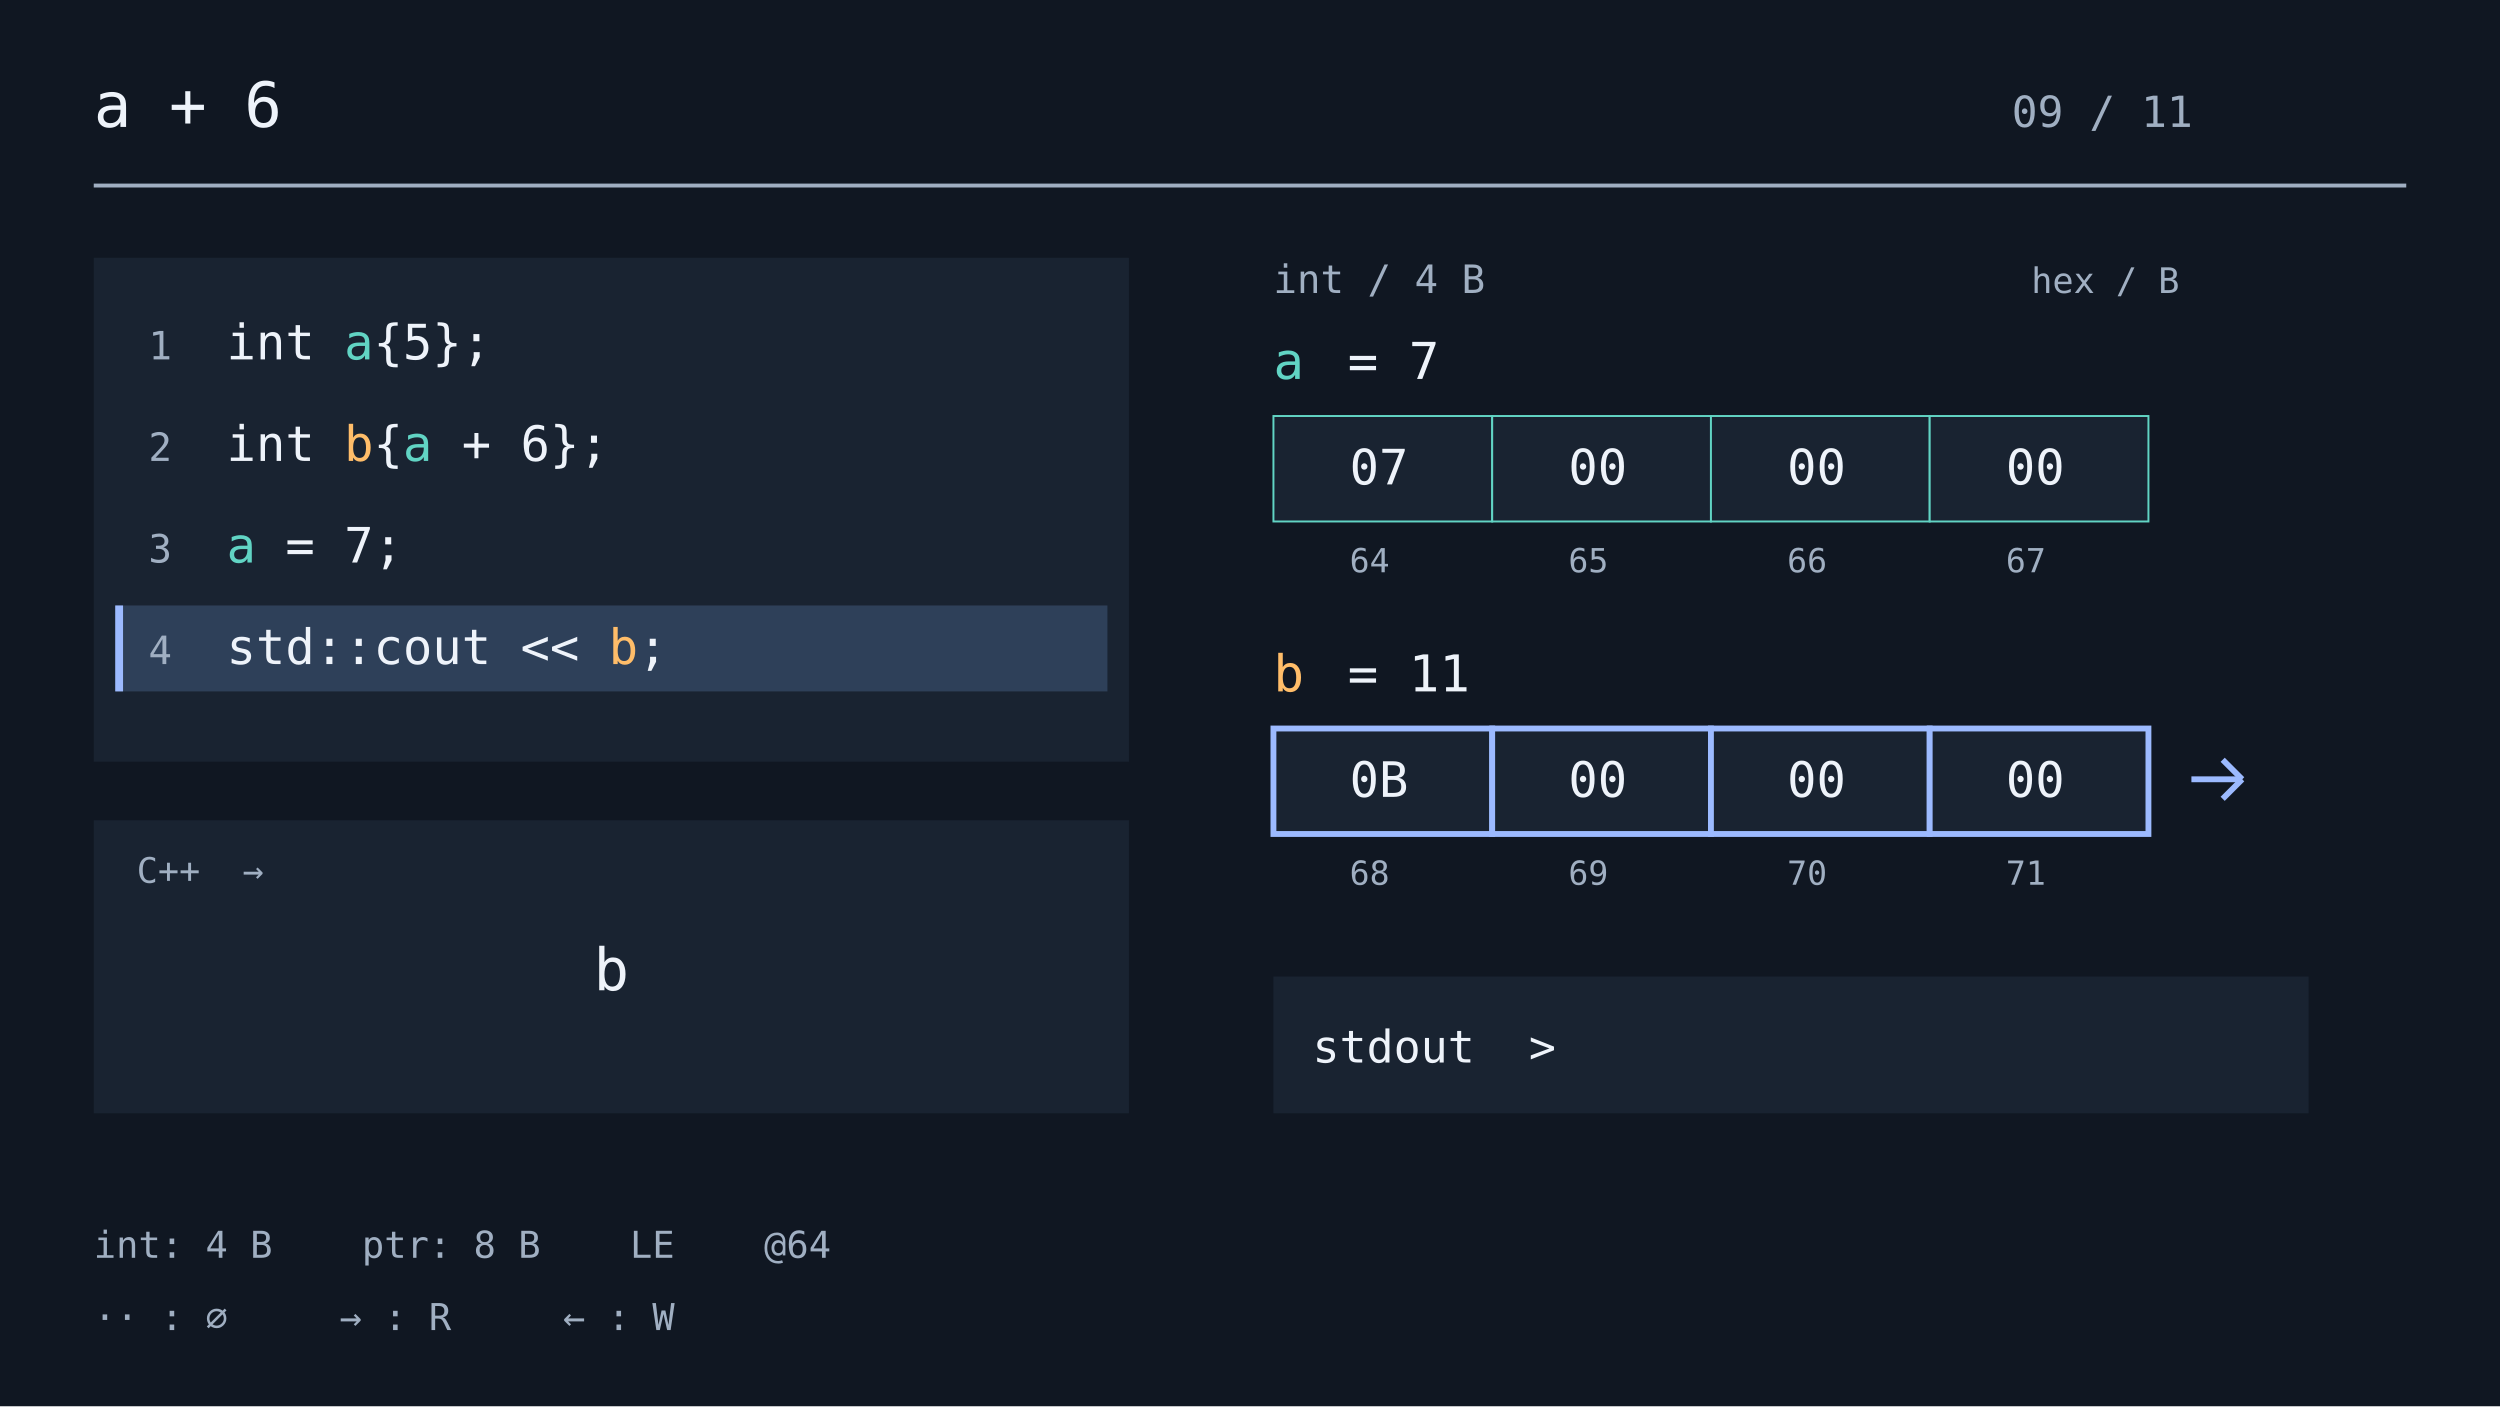
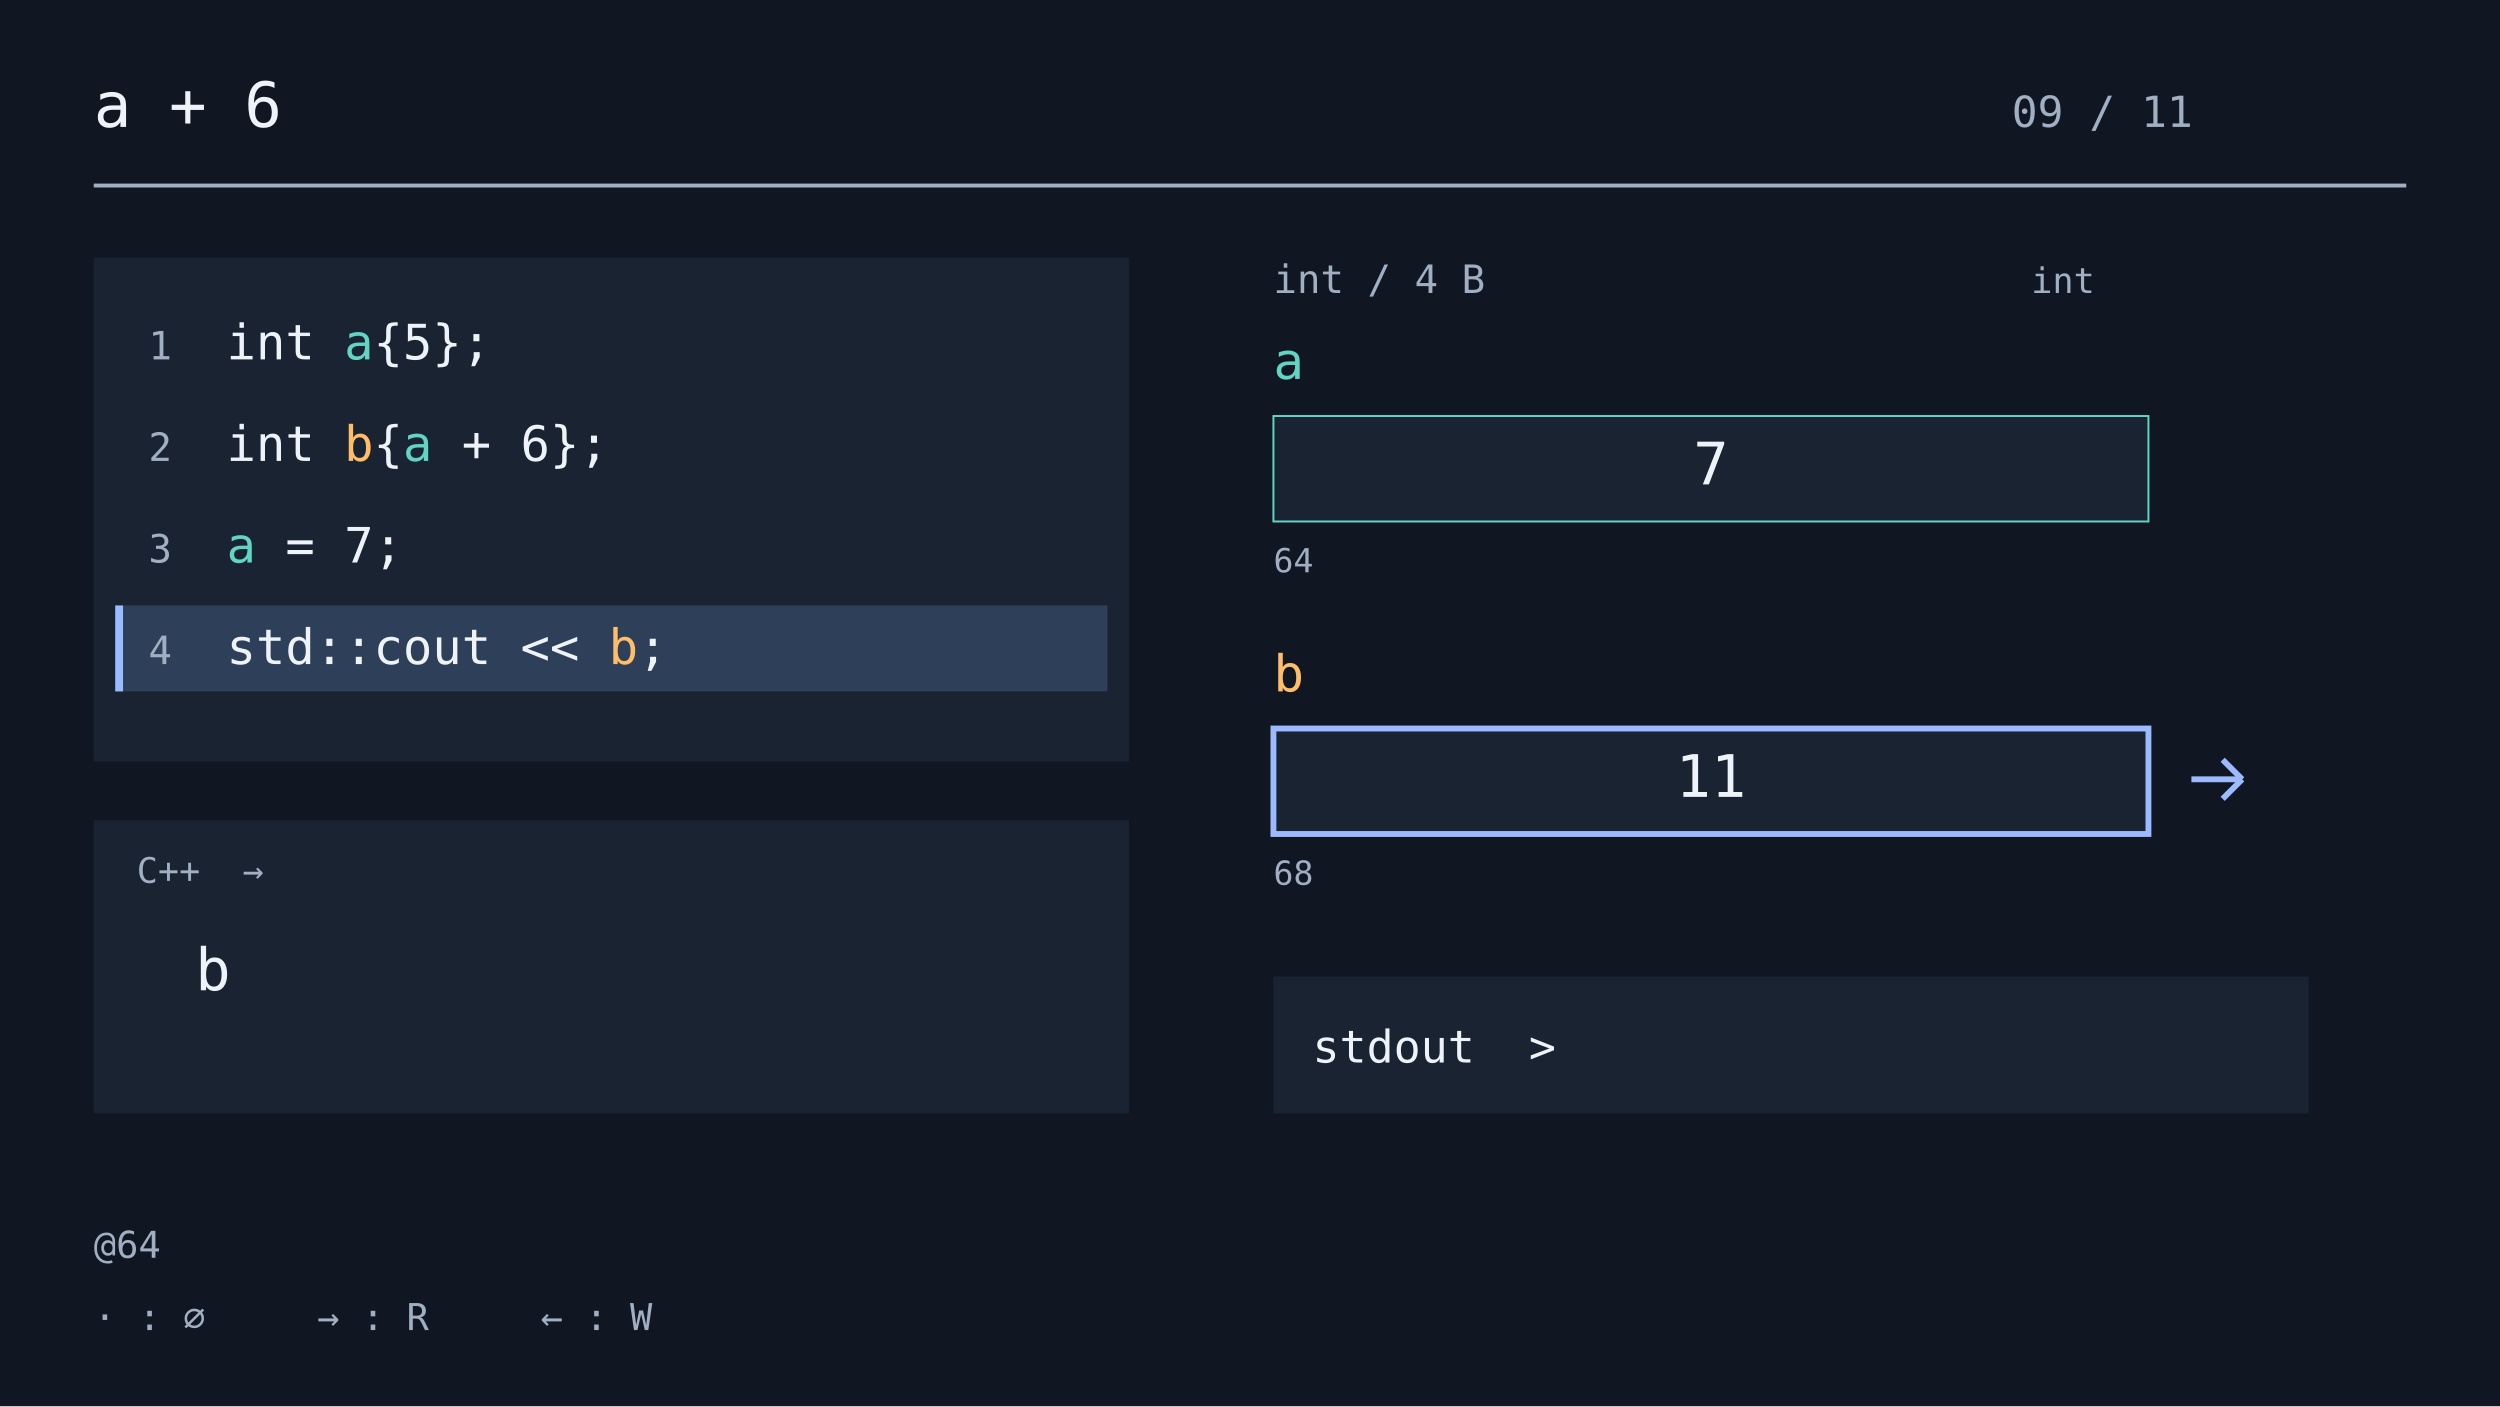
<svg xmlns="http://www.w3.org/2000/svg" viewBox="0 0 1280 720" width="1280" height="720" role="img">
  <rect x="0" y="0" width="1280" height="720" fill="#101722" stroke="none" stroke-width="1" />
  <text x="48" y="65" font-family="DejaVu Sans Mono,monospace" font-size="32" fill="#eef3fa" xml:space="preserve">a + 6</text>
  <text x="1030" y="65" font-family="DejaVu Sans Mono,monospace" font-size="22" fill="#a0afc2" xml:space="preserve">09 / 11</text>
  <line x1="48" y1="95" x2="1232" y2="95" stroke="#a0afc2" stroke-width="2" />
  <rect x="48" y="132" width="530" height="258" fill="#192331" stroke="none" stroke-width="1" />
  <rect x="48" y="420" width="530" height="150" fill="#192331" stroke="none" stroke-width="1" />
  <text x="70" y="452" font-family="DejaVu Sans Mono,monospace" font-size="18" fill="#a0afc2" xml:space="preserve">C++  →</text>
-   <text x="303.97" y="507" font-family="DejaVu Sans Mono,monospace" font-size="30" fill="#eef3fa" xml:space="preserve">b</text>
+   <text x="100" y="507" font-family="DejaVu Sans Mono,monospace" font-size="30" fill="#eef3fa" xml:space="preserve">b</text>
  <text x="652" y="150" font-family="DejaVu Sans Mono,monospace" font-size="20" fill="#a0afc2" xml:space="preserve">int / 4 B</text>
-   <text x="1040" y="150" font-family="DejaVu Sans Mono,monospace" font-size="18" fill="#a0afc2" xml:space="preserve">hex / B</text>
+   <text x="1040" y="150" font-family="DejaVu Sans Mono,monospace" font-size="18" fill="#a0afc2" xml:space="preserve">int</text>
  <text x="76" y="184" font-family="DejaVu Sans Mono,monospace" font-size="20" fill="#a0afc2" xml:space="preserve">1</text>
  <text x="116" y="184" font-family="DejaVu Sans Mono,monospace" font-size="25" fill="#eef3fa" xml:space="preserve" />
  <text x="116.0" y="184" font-family="DejaVu Sans Mono,monospace" font-size="25" fill="#eef3fa" xml:space="preserve">int</text>
  <text x="161.15" y="184" font-family="DejaVu Sans Mono,monospace" font-size="25" fill="#eef3fa" xml:space="preserve"> </text>
  <text x="176.2" y="184" font-family="DejaVu Sans Mono,monospace" font-size="25" fill="#61d4c4" xml:space="preserve">a</text>
  <text x="191.25" y="184" font-family="DejaVu Sans Mono,monospace" font-size="25" fill="#eef3fa" xml:space="preserve">{5};</text>
  <text x="76" y="236" font-family="DejaVu Sans Mono,monospace" font-size="20" fill="#a0afc2" xml:space="preserve">2</text>
  <text x="116" y="236" font-family="DejaVu Sans Mono,monospace" font-size="25" fill="#eef3fa" xml:space="preserve" />
  <text x="116.0" y="236" font-family="DejaVu Sans Mono,monospace" font-size="25" fill="#eef3fa" xml:space="preserve">int</text>
  <text x="161.15" y="236" font-family="DejaVu Sans Mono,monospace" font-size="25" fill="#eef3fa" xml:space="preserve"> </text>
  <text x="176.2" y="236" font-family="DejaVu Sans Mono,monospace" font-size="25" fill="#ffbd69" xml:space="preserve">b</text>
  <text x="191.25" y="236" font-family="DejaVu Sans Mono,monospace" font-size="25" fill="#eef3fa" xml:space="preserve">{</text>
  <text x="206.3" y="236" font-family="DejaVu Sans Mono,monospace" font-size="25" fill="#61d4c4" xml:space="preserve">a</text>
  <text x="221.35" y="236" font-family="DejaVu Sans Mono,monospace" font-size="25" fill="#eef3fa" xml:space="preserve"> + 6};</text>
  <text x="76" y="288" font-family="DejaVu Sans Mono,monospace" font-size="20" fill="#a0afc2" xml:space="preserve">3</text>
  <text x="116" y="288" font-family="DejaVu Sans Mono,monospace" font-size="25" fill="#eef3fa" xml:space="preserve" />
  <text x="116.0" y="288" font-family="DejaVu Sans Mono,monospace" font-size="25" fill="#61d4c4" xml:space="preserve">a</text>
  <text x="131.05" y="288" font-family="DejaVu Sans Mono,monospace" font-size="25" fill="#eef3fa" xml:space="preserve"> = 7;</text>
  <rect x="59" y="310" width="508" height="44" fill="#2e4059" stroke="none" stroke-width="1" />
  <rect x="59" y="310" width="4" height="44" fill="#9cbaff" stroke="none" stroke-width="1" />
  <text x="76" y="340" font-family="DejaVu Sans Mono,monospace" font-size="20" fill="#a0afc2" xml:space="preserve">4</text>
  <text x="116" y="340" font-family="DejaVu Sans Mono,monospace" font-size="25" fill="#eef3fa" xml:space="preserve" />
  <text x="116.0" y="340" font-family="DejaVu Sans Mono,monospace" font-size="25" fill="#eef3fa" xml:space="preserve">std</text>
  <text x="161.15" y="340" font-family="DejaVu Sans Mono,monospace" font-size="25" fill="#eef3fa" xml:space="preserve">::</text>
  <text x="191.25" y="340" font-family="DejaVu Sans Mono,monospace" font-size="25" fill="#eef3fa" xml:space="preserve">cout</text>
  <text x="251.45" y="340" font-family="DejaVu Sans Mono,monospace" font-size="25" fill="#eef3fa" xml:space="preserve"> &lt;&lt; </text>
  <text x="311.65" y="340" font-family="DejaVu Sans Mono,monospace" font-size="25" fill="#ffbd69" xml:space="preserve">b</text>
  <text x="326.7" y="340" font-family="DejaVu Sans Mono,monospace" font-size="25" fill="#eef3fa" xml:space="preserve">;</text>
  <text x="652" y="194" font-family="DejaVu Sans Mono,monospace" font-size="26" fill="#61d4c4" xml:space="preserve">a</text>
-   <text x="690" y="194" font-family="DejaVu Sans Mono,monospace" font-size="26" fill="#eef3fa" xml:space="preserve">= 7</text>
-   <rect x="652" y="213" width="112" height="54" fill="#192331" stroke="#61d4c4" stroke-width="1" />
-   <text x="691" y="248" font-family="DejaVu Sans Mono,monospace" font-size="25" fill="#eef3fa" xml:space="preserve">07</text>
-   <text x="691" y="293" font-family="DejaVu Sans Mono,monospace" font-size="17" fill="#a0afc2" xml:space="preserve">64</text>
-   <rect x="764" y="213" width="112" height="54" fill="#192331" stroke="#61d4c4" stroke-width="1" />
-   <text x="803" y="248" font-family="DejaVu Sans Mono,monospace" font-size="25" fill="#eef3fa" xml:space="preserve">00</text>
-   <text x="803" y="293" font-family="DejaVu Sans Mono,monospace" font-size="17" fill="#a0afc2" xml:space="preserve">65</text>
-   <rect x="876" y="213" width="112" height="54" fill="#192331" stroke="#61d4c4" stroke-width="1" />
-   <text x="915" y="248" font-family="DejaVu Sans Mono,monospace" font-size="25" fill="#eef3fa" xml:space="preserve">00</text>
-   <text x="915" y="293" font-family="DejaVu Sans Mono,monospace" font-size="17" fill="#a0afc2" xml:space="preserve">66</text>
-   <rect x="988" y="213" width="112" height="54" fill="#192331" stroke="#61d4c4" stroke-width="1" />
-   <text x="1027" y="248" font-family="DejaVu Sans Mono,monospace" font-size="25" fill="#eef3fa" xml:space="preserve">00</text>
-   <text x="1027" y="293" font-family="DejaVu Sans Mono,monospace" font-size="17" fill="#a0afc2" xml:space="preserve">67</text>
+   <rect x="652" y="213" width="448" height="54" fill="#192331" stroke="#61d4c4" stroke-width="1" />
+   <text x="866.97" y="248" font-family="DejaVu Sans Mono,monospace" font-size="30" fill="#eef3fa" xml:space="preserve">7</text>
+   <text x="652" y="293" font-family="DejaVu Sans Mono,monospace" font-size="17" fill="#a0afc2" xml:space="preserve">64</text>
  <text x="652" y="354" font-family="DejaVu Sans Mono,monospace" font-size="26" fill="#ffbd69" xml:space="preserve">b</text>
-   <text x="690" y="354" font-family="DejaVu Sans Mono,monospace" font-size="26" fill="#eef3fa" xml:space="preserve">= 11</text>
-   <rect x="652" y="373" width="112" height="54" fill="#192331" stroke="#9cbaff" stroke-width="3" />
-   <text x="691" y="408" font-family="DejaVu Sans Mono,monospace" font-size="25" fill="#eef3fa" xml:space="preserve">0B</text>
-   <text x="691" y="453" font-family="DejaVu Sans Mono,monospace" font-size="17" fill="#a0afc2" xml:space="preserve">68</text>
-   <rect x="764" y="373" width="112" height="54" fill="#192331" stroke="#9cbaff" stroke-width="3" />
-   <text x="803" y="408" font-family="DejaVu Sans Mono,monospace" font-size="25" fill="#eef3fa" xml:space="preserve">00</text>
-   <text x="803" y="453" font-family="DejaVu Sans Mono,monospace" font-size="17" fill="#a0afc2" xml:space="preserve">69</text>
-   <rect x="876" y="373" width="112" height="54" fill="#192331" stroke="#9cbaff" stroke-width="3" />
-   <text x="915" y="408" font-family="DejaVu Sans Mono,monospace" font-size="25" fill="#eef3fa" xml:space="preserve">00</text>
-   <text x="915" y="453" font-family="DejaVu Sans Mono,monospace" font-size="17" fill="#a0afc2" xml:space="preserve">70</text>
-   <rect x="988" y="373" width="112" height="54" fill="#192331" stroke="#9cbaff" stroke-width="3" />
-   <text x="1027" y="408" font-family="DejaVu Sans Mono,monospace" font-size="25" fill="#eef3fa" xml:space="preserve">00</text>
-   <text x="1027" y="453" font-family="DejaVu Sans Mono,monospace" font-size="17" fill="#a0afc2" xml:space="preserve">71</text>
+   <rect x="652" y="373" width="448" height="54" fill="#192331" stroke="#9cbaff" stroke-width="3" />
+   <text x="857.94" y="408" font-family="DejaVu Sans Mono,monospace" font-size="30" fill="#eef3fa" xml:space="preserve">11</text>
+   <text x="652" y="453" font-family="DejaVu Sans Mono,monospace" font-size="17" fill="#a0afc2" xml:space="preserve">68</text>
  <line x1="1122" y1="399" x2="1148" y2="399" stroke="#9cbaff" stroke-width="3" />
  <line x1="1148" y1="399" x2="1138" y2="389" stroke="#9cbaff" stroke-width="3" />
  <line x1="1148" y1="399" x2="1138" y2="409" stroke="#9cbaff" stroke-width="3" />
  <rect x="652" y="500" width="530" height="70" fill="#192331" stroke="none" stroke-width="1" />
  <text x="672" y="544" font-family="DejaVu Sans Mono,monospace" font-size="23" fill="#eef3fa" xml:space="preserve">stdout  &gt; </text>
-   <text x="48" y="644" font-family="DejaVu Sans Mono,monospace" font-size="19" fill="#a0afc2" xml:space="preserve">int: 4 B    ptr: 8 B    LE    @64</text>
-   <text x="48" y="681" font-family="DejaVu Sans Mono,monospace" font-size="19" fill="#a0afc2" xml:space="preserve">·· : ∅     → : R     ← : W</text>
+   <text x="48" y="644" font-family="DejaVu Sans Mono,monospace" font-size="19" fill="#a0afc2" xml:space="preserve">@64</text>
+   <text x="48" y="681" font-family="DejaVu Sans Mono,monospace" font-size="19" fill="#a0afc2" xml:space="preserve">· : ∅     → : R     ← : W</text>
</svg>
